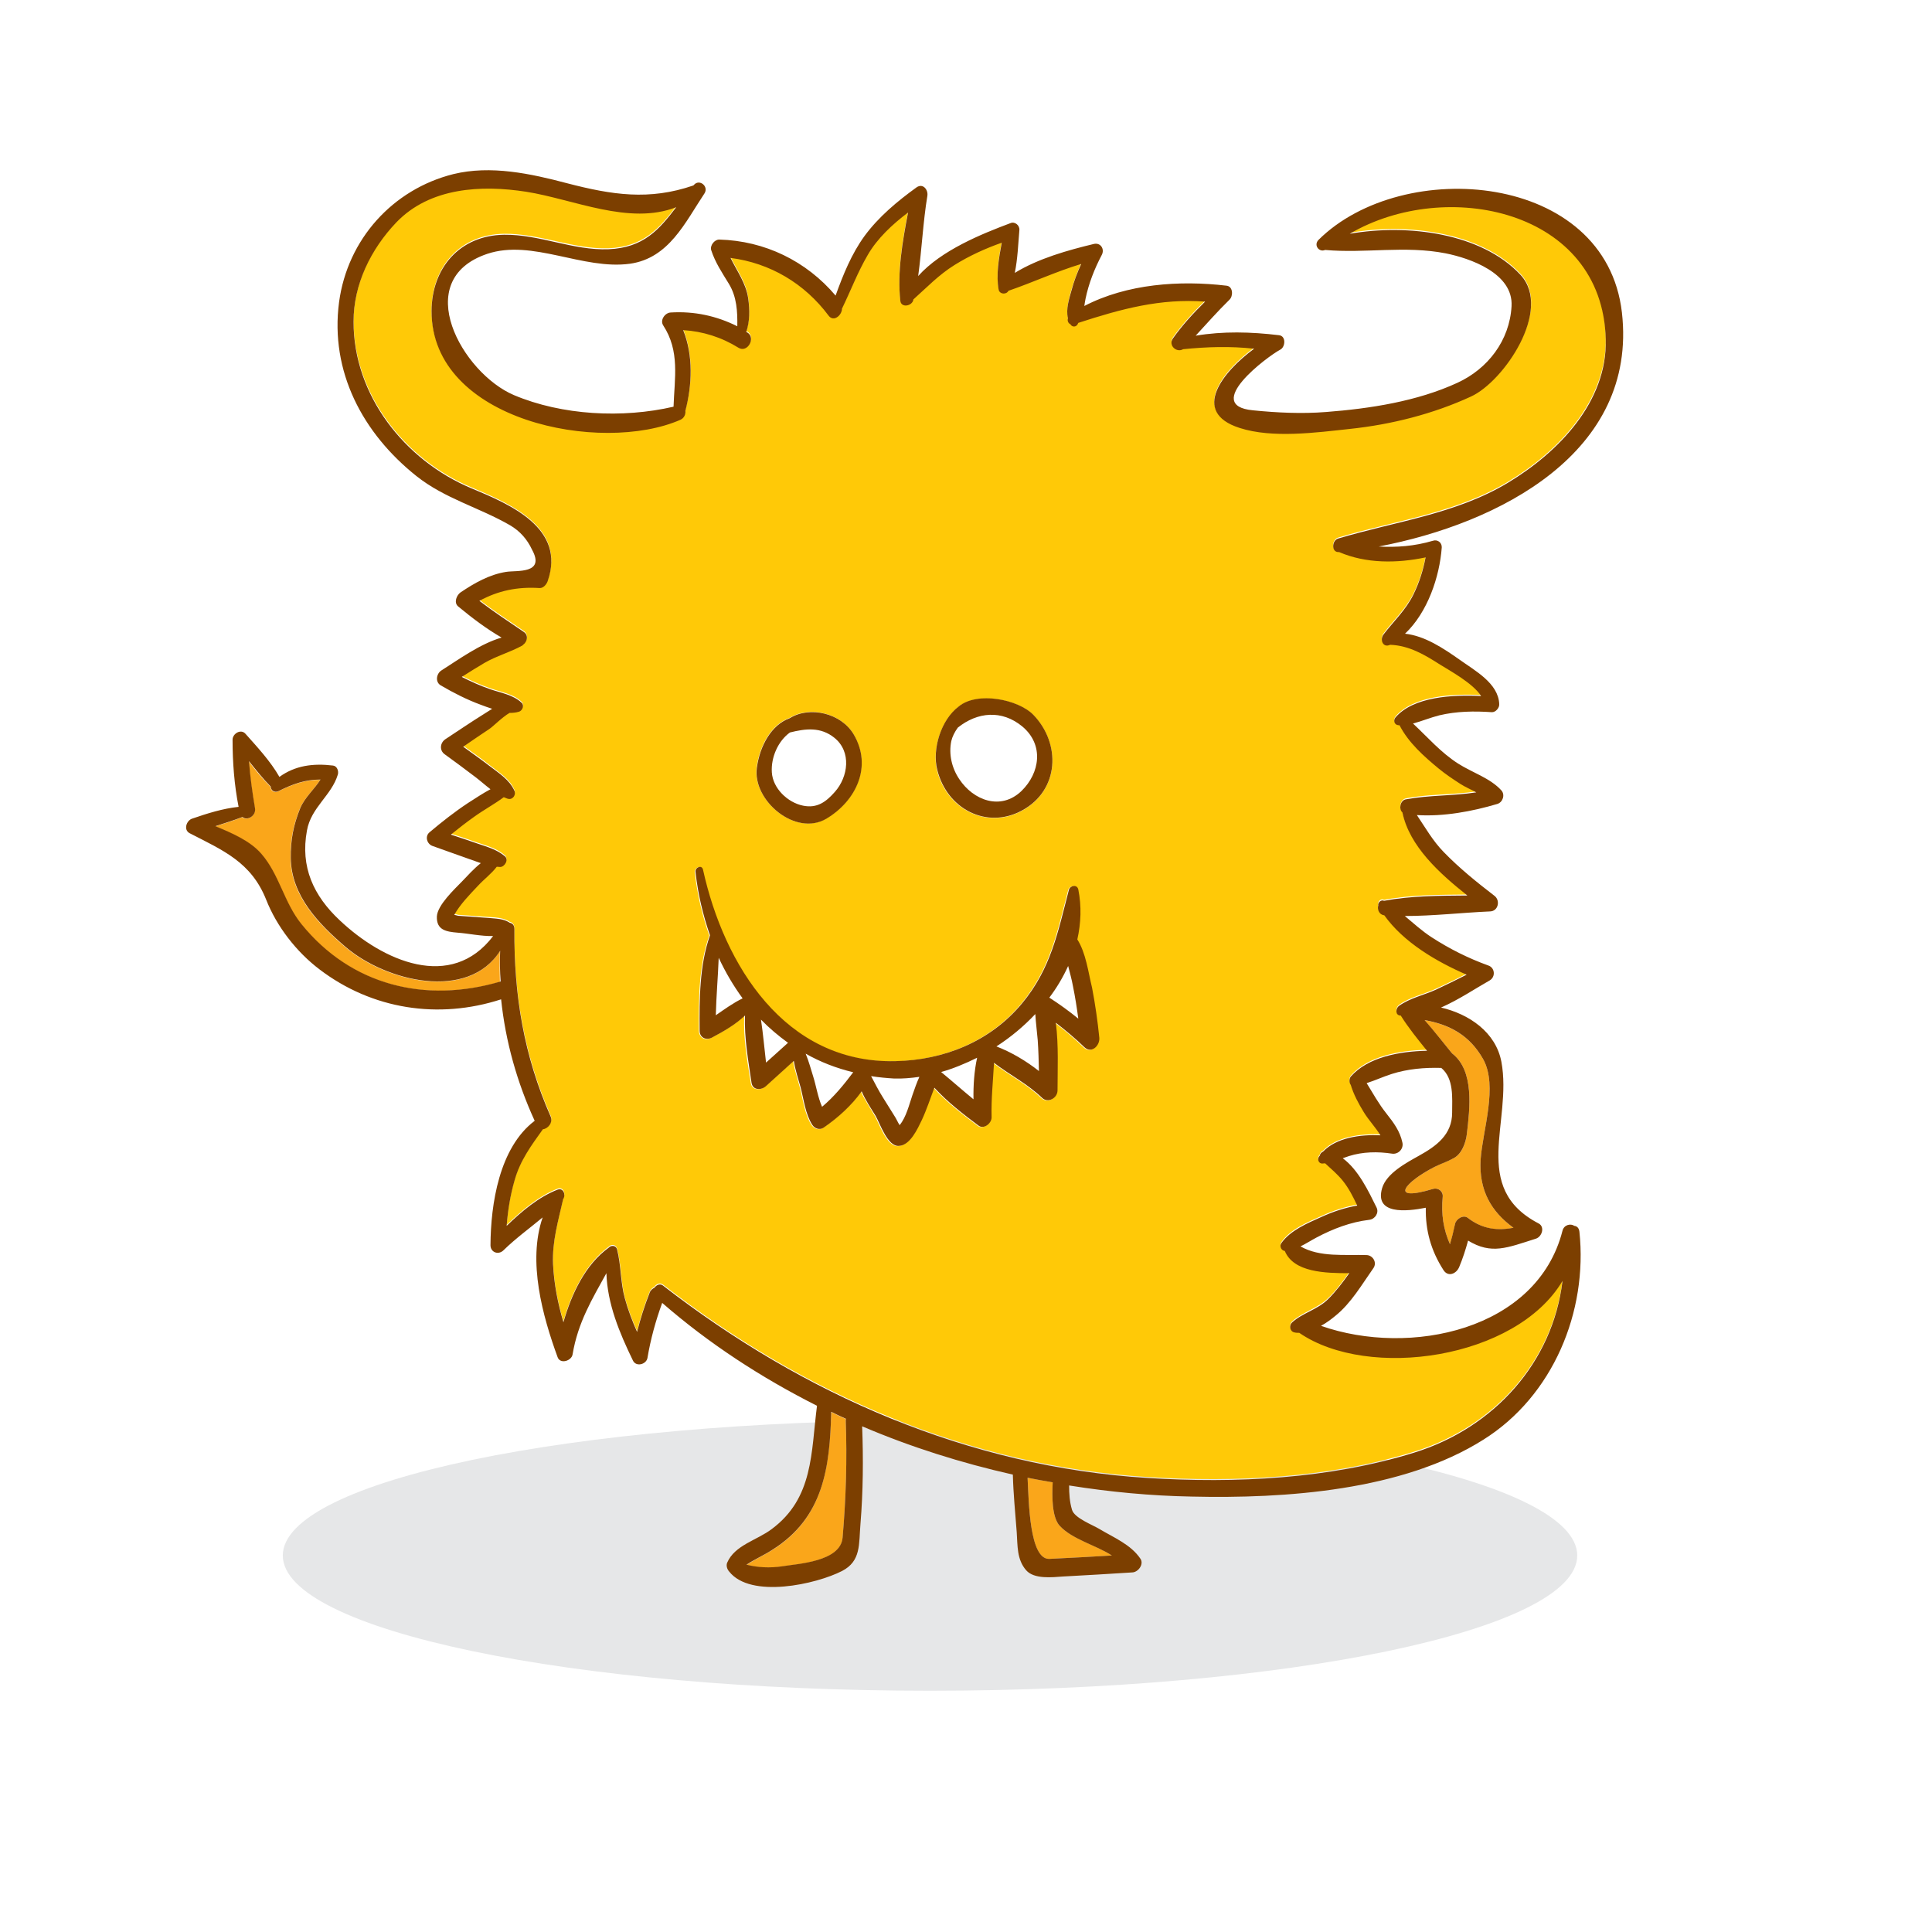
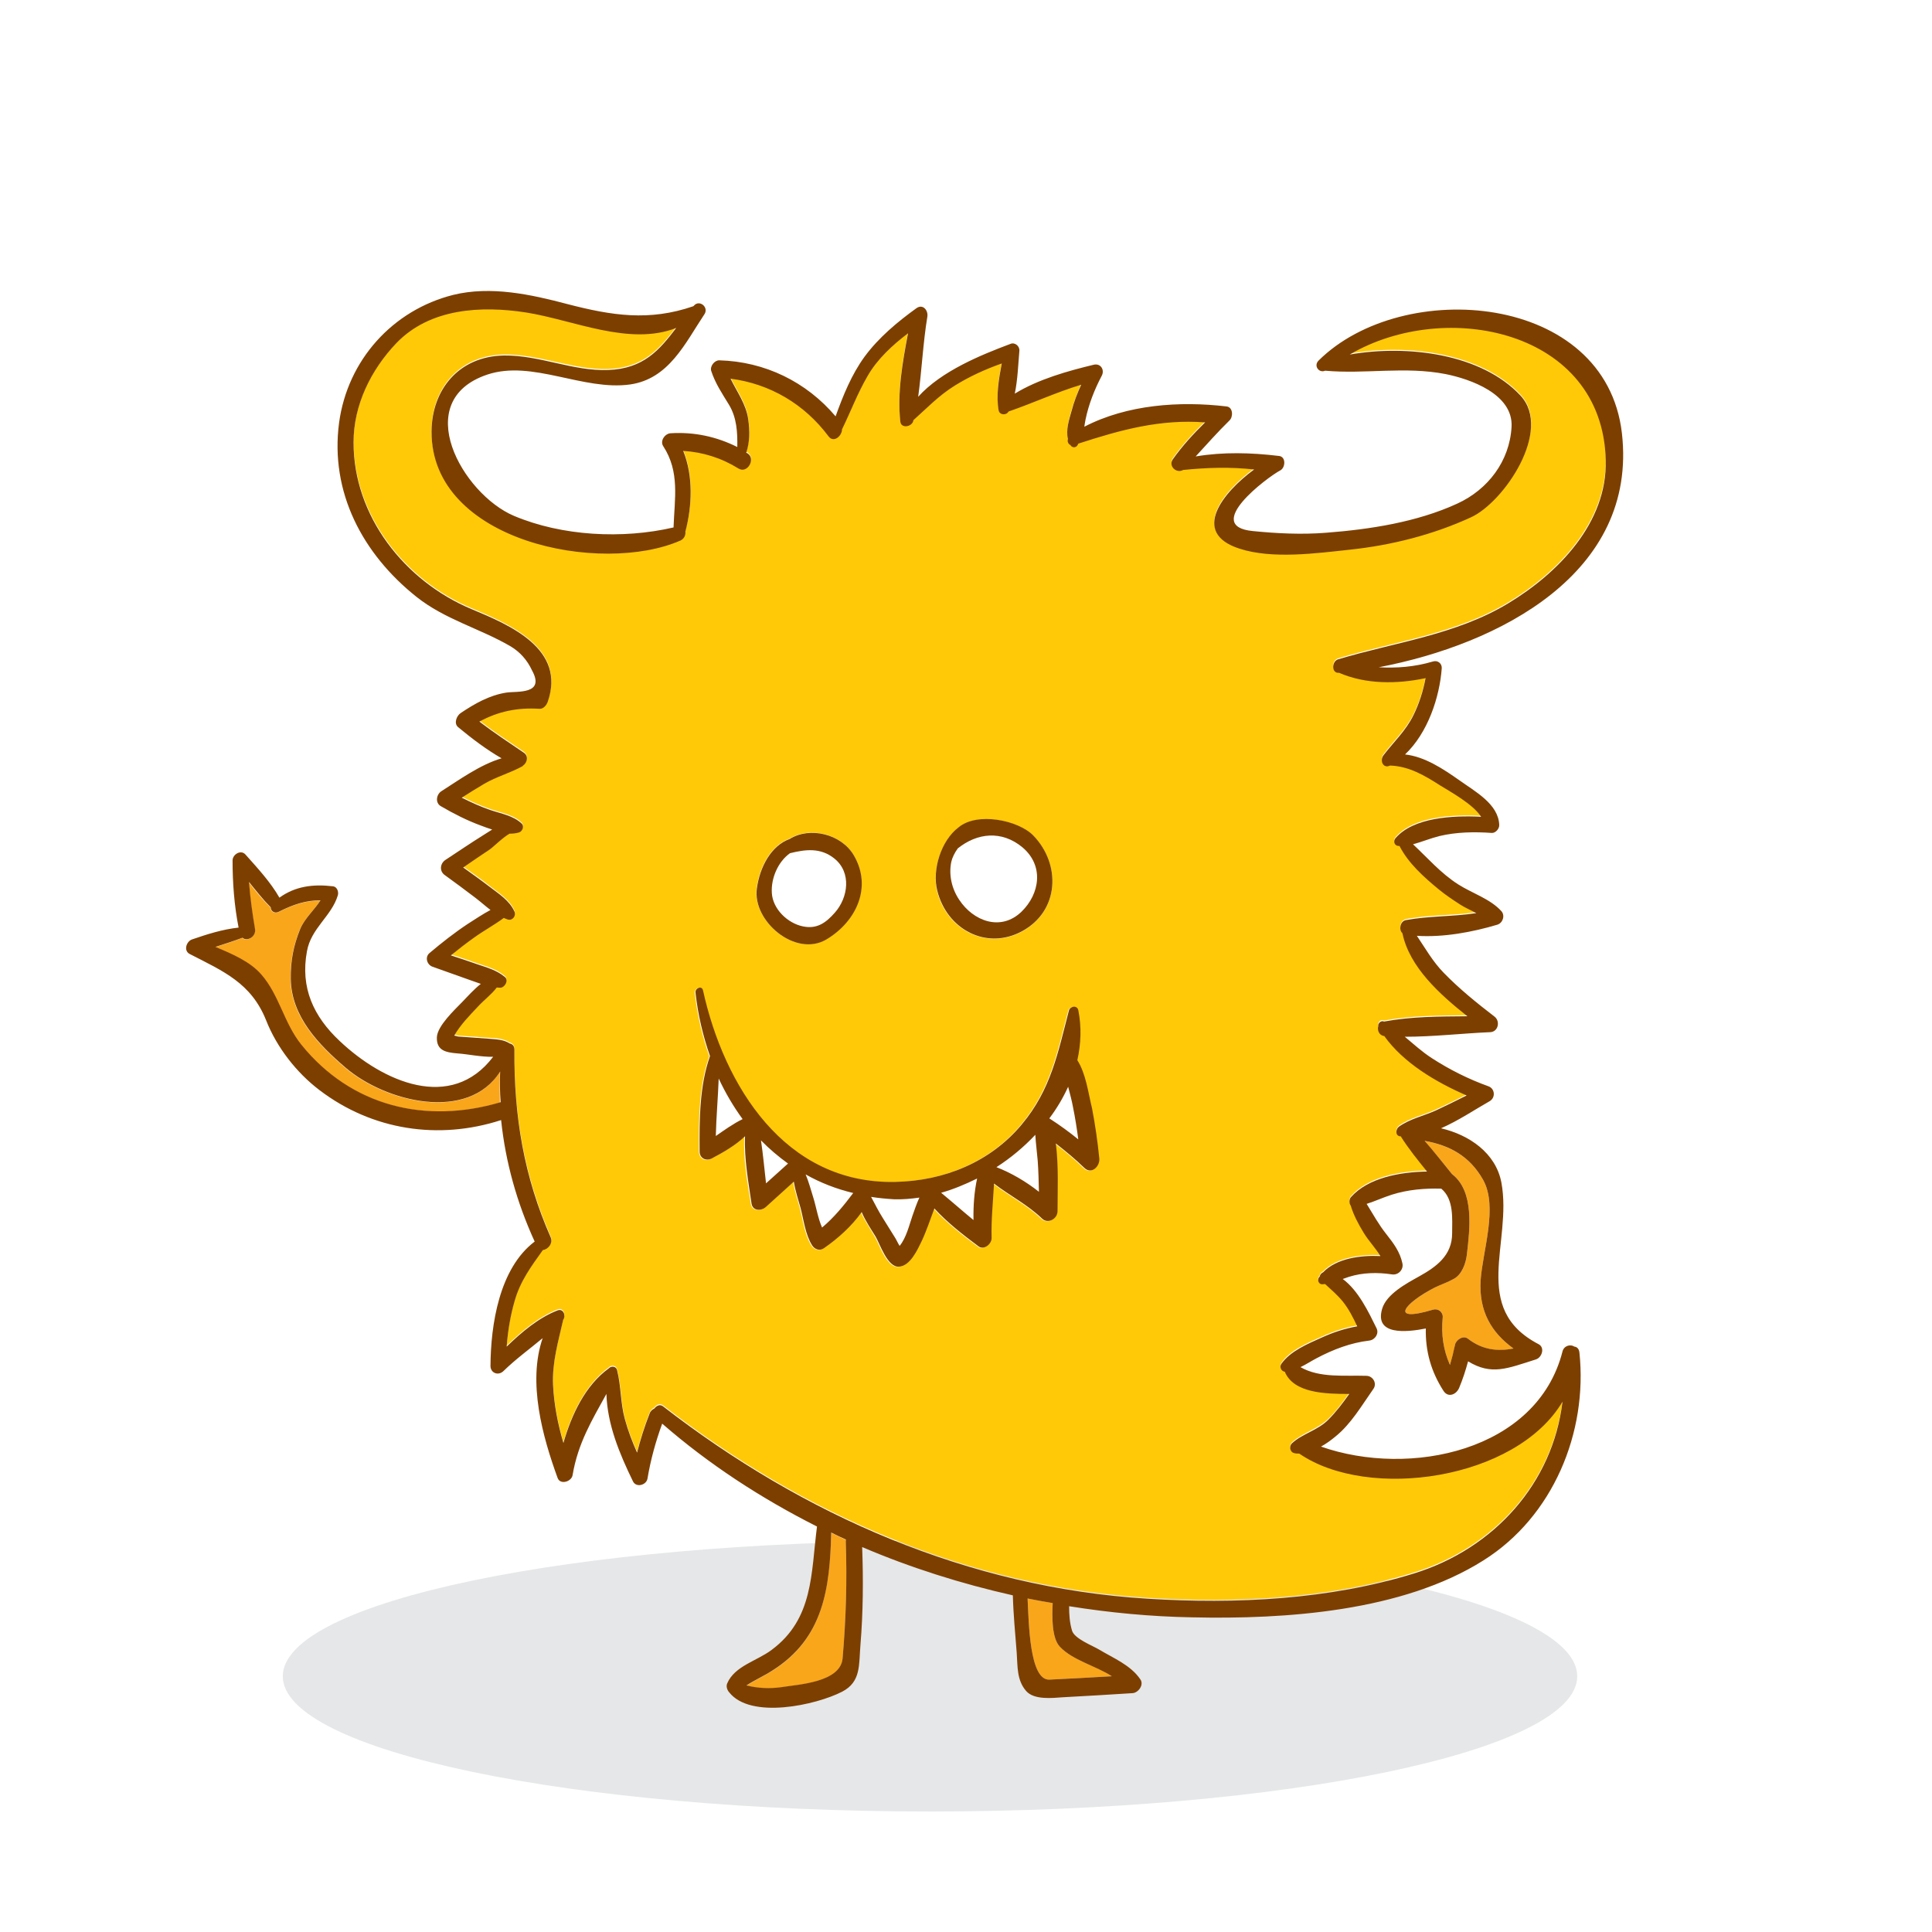
- <svg xmlns="http://www.w3.org/2000/svg" version="1.1" x="0px" y="0px" viewBox="1430 1000 800 800" enable-background="new 0 0 2272 1872" xml:space="preserve">
+ <svg xmlns="http://www.w3.org/2000/svg" version="1.1" x="0px" y="0px" viewBox="1430 950 800 800" enable-background="new 0 0 2272 1872" xml:space="preserve">
  <g id="Background">
    <rect x="-12.7" y="-29.1" fill="#FFFFFF" width="2297.7" height="1919.7" />
  </g>
  <g id="Object">
    <ellipse fill="#E6E7E8" cx="1815.1" cy="1644.1" rx="268" ry="56" />
    <g>
      <path fill="#FFFFFF" d="M1872.3,1400c-2.1,4.6-4.7,9-7.8,13.1c4.2,2.8,8.2,5.6,12.1,8.7c-0.6-4.5-1.3-9-2.2-13.4    C1873.8,1405.6,1873,1402.8,1872.3,1400z" />
      <path fill="#FFFFFF" d="M1833.1,1455.2c0-5.8,0.3-11.6,1.5-17.2c-4.8,2.5-9.8,4.5-14.9,5.9    C1824.2,1447.6,1828.5,1451.5,1833.1,1455.2z" />
      <path fill="#FFC907" d="M1988.9,1096.4c24-4.2,54.5-0.3,70.7,17c13.5,14.4-6.9,44.1-20.5,50.4c-15.6,7.2-33,11.6-50.1,13.4    c-13.9,1.5-32.1,3.9-45.7-0.4c-20.6-6.6-6.7-23.5,6-32.8c-9.8-1.1-19.4-0.8-29.4,0.2c-2.7,1.6-6.2-1.6-4.2-4.5    c3.9-5.5,8.5-10.5,13.3-15.2c-18.5-1.4-34.8,3.1-52.5,8.8c-0.2,0.3-0.4,0.6-0.6,1c-0.8,0.9-2,0.6-2.6-0.3c0,0,0-0.1,0-0.1    c-0.9-0.4-1.3-1.5-1.1-2.6c-0.8-3.6,0.5-8,1.5-11.5c1.1-3.8,2.5-7.3,4-10.9c-10.3,3.1-19.8,7.6-30.1,11.1    c-0.9,1.7-3.8,1.5-4.1-0.5c-1.1-6.2,0.1-12.9,1.3-19.4c-6.8,2.4-13.4,5.4-19.5,9.2c-6.5,4.1-11.5,9.2-17.1,14.3c0,0.1,0,0.2,0,0.2    c-0.6,2.5-5,3.3-5.4,0.3c-1.3-11.8,0.9-24.5,3.2-36.5c-6.4,5-12.8,10.8-16.7,17.6c-4.1,7.1-7,14.8-10.6,22.1    c-0.1,2.9-3.5,5.8-5.6,3c-10-13.4-24.3-21.8-40.6-23.9c2.7,5.5,6.4,10.4,7.3,16.7c0.7,5,0.7,9.4-0.8,14c0.2,0.1,0.3,0.2,0.5,0.2    c3.6,2.3,0,8.6-3.7,6.3c-7.2-4.4-14.8-6.8-22.9-7.3c4.2,10.4,3.8,22.8,0.9,33.4c0.2,1.3-0.4,3-2,3.7    c-32.7,14.5-103.3,0.6-103.1-45.1c0.1-17.6,11.5-31.2,30-31.5c14.7-0.2,28.7,6.5,43.3,6c14.4-0.6,21-8.2,28-17.4    c-19.5,7.6-42.6-3.3-62.1-6.4c-18.6-3-39.9-1.9-53.8,12.7c-10.4,10.9-17.6,25.6-17.7,41c0,30.5,21.1,57.5,48.8,69.1    c16.1,6.8,39.2,16.6,31.6,38.4c-0.5,1.4-1.8,3-3.4,2.9c-9.2-0.5-17.1,1.1-24.9,5.3c5.9,4.5,12.1,8.6,18.3,12.8    c2.2,1.5,1.5,4.2-0.2,5.4c-0.1,0.1-0.1,0.2-0.3,0.3c-5.1,2.8-10.6,4.3-15.7,7.2c-3.2,1.8-6.3,3.8-9.4,5.8    c3.8,1.9,7.7,3.7,11.8,5.1c4.5,1.6,9.6,2.3,13,5.6c1.2,1.1,0.3,3.3-1.1,3.7c-1.3,0.4-2.6,0.5-3.9,0.5c-2.9,1.6-6.9,5.6-8.3,6.6    c-3.6,2.5-7.3,5-10.9,7.4c3.6,2.6,7.3,5.1,10.8,7.9c3.9,3.1,8.4,5.7,10.4,10.3c0.7,1.7-0.6,3.8-2.5,3.4c-0.7-0.1-1.3-0.5-1.9-0.7    c-3.8,2.9-8.1,5.3-12.1,8c-3.4,2.4-6.6,4.9-9.8,7.5c3.7,1.2,7.4,2.4,11,3.7c4.1,1.4,8,2.4,11.3,5.2c1.7,1.4,0,4.5-1.9,4.5    c-0.5,0-1-0.1-1.4-0.1c-2.2,2.9-5.2,5.2-7.7,7.8c-3.4,3.7-7.4,7.7-9.9,12.1c0.4,0.1,1,0.2,1.6,0.4c1.4,0.1,2.8,0.2,4.2,0.3    c2.8,0.2,5.6,0.4,8.4,0.6c3.3,0.2,6.1,0.3,8.8,2c1,0.2,1.9,1,1.9,2.6c-0.2,27.4,4,52.4,15,77.6c1.1,2.5-1.1,5.1-3.2,5.3    c-4.7,6.7-9.3,12.9-11.7,21.1c-1.8,6.3-2.8,12.6-3.3,18.9c6.3-6,13.3-12,21.1-15c2.4-0.9,3.5,2.2,2.3,3.9    c-1.9,9-4.6,17.6-4.2,26.9c0.4,8.4,2,16.3,4.3,24.1c3.4-11.9,9.3-24,18.8-30.9c1-1.1,2.9-0.9,3.4,0.7c1.8,6.6,1.5,13.5,3.2,20.2    c1.3,4.9,3.1,9.5,5.1,14c1.4-5.5,3.1-10.9,5.2-16.2c0.4-1,1.2-1.7,2-2.1c0.8-1.2,2.3-1.8,3.5-0.9c58.2,45.2,126.5,75.1,200.7,79.7    c36.5,2.3,75.3,0.4,110.4-10.5c33.2-10.3,57.4-37.5,61.4-71.1c-19.2,32.4-80.5,41.2-109,21.5c-0.7,0-1.4-0.1-2.1-0.2    c-1.8-0.4-2.2-2.9-0.9-4.1c4.5-4,10.6-5.4,15-9.7c3.3-3.2,6-6.9,8.7-10.7c-10,0-23-0.3-26.7-9.2c-1.5-0.2-2.3-2-1.4-3.3    c3.7-5.3,10.8-8.2,16.6-10.8c4.8-2.2,9.7-3.8,14.8-4.7c-1.7-3.6-3.5-7.2-6-10.3c-2.2-2.7-4.8-4.9-7.3-7.2c-0.4,0-0.8,0.1-1.2,0.1    c-1.4,0-2.2-1.6-1.4-2.8c0.1-0.2,0.3-0.3,0.4-0.5c0.1-0.8,0.7-1.4,1.4-1.7c5.5-5.7,15.3-7,23.7-6.7c-2-3.4-4.9-6.3-6.9-9.6    c-2.2-3.6-4.2-7.2-5.4-11.3c-0.7-0.9-0.7-2.6,0.1-3.5c7.1-8,20.2-10.4,31.5-10.6c-3.9-4.7-7.7-9.5-10.9-14.6c-0.1,0-0.3,0-0.4,0    c-2.1-0.4-1.6-3.1-0.3-4c4.6-3.3,10.1-4.3,15.3-6.7c4.3-2,8.5-4,12.7-6.2c-12.7-5.5-26.2-13.5-34.1-24.6c-2.1-0.2-3-2.4-2.5-4.1    c-0.2-1.3,1.1-2.6,2.4-1.9c11.2-2.1,23-2.1,34.5-2.2c-11.5-9.2-24-20.4-26.9-34.4c-1.6-1.4-0.9-4.9,1.4-5.4    c9.7-1.9,19.5-1.4,29.2-2.9c-2.2-1.2-4.5-2.2-6.6-3.5c-3.1-1.9-6-4-8.9-6.3c-6.2-5.1-12.5-10.8-16.3-18c-0.1,0-0.2,0-0.4,0    c-1.8-0.1-2.3-2.1-1.2-3.3c7.4-8.5,23.5-9.4,35.4-8.8c-3.5-5.4-13-10.5-17-13c-6.4-4.1-12.8-8-20.6-8.2c-0.1,0-0.1,0-0.1,0    c-2.8,1.3-4.4-2.1-2.7-4.3c4.2-5.6,9.3-10.2,12.4-16.6c2.4-4.9,4-10,5-15.3c-11.8,2.5-24.7,2.6-35.8-2.2c-3.3,0.3-3.2-4.7-0.4-5.6    c23.7-7.1,48.7-10.1,70.3-23.1c20.9-12.6,41.1-33.5,40.5-59.8C2093.7,1086.3,2028.6,1073.1,1988.9,1096.4z M1826.9,1292.7    c7.7-6.5,24.8-3,31,3.4c11.5,11.9,10.8,31.1-4.7,39.6c-14.7,8-31.2-0.7-35.2-16.7C1815.9,1310.4,1819.6,1298.2,1826.9,1292.7z     M1743.3,1317.8c1.2-9,6-17.8,13.6-20.5c8.4-5.2,21.4-2,26.5,6.7c7.8,13.2,1.2,27.5-11.3,34.9    C1759.4,1346.6,1741.5,1331.4,1743.3,1317.8z M1878.7,1433.7c-3.7-3.6-7.7-7-11.8-10.1c1.3,9.4,0.8,19.6,0.7,28.1    c0,3.2-4,5.3-6.4,3c-6-5.8-13.4-9.5-19.9-14.5c-0.4,7.5-1.2,14.9-1,22.5c0.1,2.4-3.2,5.2-5.4,3.5c-6.3-4.7-12.9-9.8-18.3-15.7    c-1.7,4.5-3.2,9-5.2,13.4c-1.7,3.5-4.8,10.5-9.5,10.7c-4.7,0.3-7.8-9.3-9.6-12.4c-1.8-3.2-4.2-6.6-5.8-10.2    c-4.2,5.9-9.9,10.9-15.7,15c-1.7,1.2-3.7,0.4-4.8-1.2c-2.8-4.4-3.5-10.5-4.8-15.5c-0.9-3.5-2.2-7.2-2.8-10.9    c-3.9,3.5-7.7,7-11.6,10.5c-1.9,1.7-5.5,1.6-5.9-1.4c-1.4-8.8-3.2-18.6-2.7-27.9c-4,3.8-8.9,6.6-13.8,9.2c-2.4,1.3-4.9-0.1-5-2.9    c-0.1-12.9-0.1-27.2,4.3-39.5c-2.9-8.3-5-17.1-6-26.2c-0.2-1.9,2.6-3.3,3.1-1c8.8,39.5,34,80.3,79.6,79.3    c20-0.4,39.3-8.1,52.4-23.8c12.1-14.5,14.9-29.5,19.5-47.1c0.5-1.9,3.5-2.4,3.9-0.2c1.5,7,1.2,14-0.4,20.7    c3.6,5.7,4.6,13.5,5.8,20c1.3,6.9,2.4,13.8,3,20.7C1885.2,1433,1881.6,1436.6,1878.7,1433.7z" />
      <path fill="#FFFFFF" d="M1858.7,1419.9c-4.8,5.1-10.2,9.6-16.1,13.4c6.2,2.5,12.2,6,17.6,10.2c-0.1-4.3-0.2-8.5-0.5-12.8    C1859.5,1427.1,1859,1423.5,1858.7,1419.9z" />
      <path fill="#FFFFFF" d="M1762.5,1333.5c5.8,1.2,9.6-1.5,13.2-5.7c5.4-6.2,7-16.6-0.2-22.4c-5.7-4.6-12-3.8-18.4-2.2    c-4.9,3.6-7.9,10.3-7.5,16.4C1750,1326.2,1756.1,1332.1,1762.5,1333.5z" />
      <path fill="#FFFFFF" d="M1747.2,1440c3-2.7,6.1-5.5,9.1-8.2c-4-2.9-7.7-6-11.2-9.6C1746.1,1428,1746.5,1434.1,1747.2,1440z" />
      <path fill="#FFFFFF" d="M1726.4,1420.4c3.6-2.5,7.2-5.1,11.1-7.1c-3.8-5.2-7.1-10.8-9.9-16.8    C1727.3,1404.5,1726.6,1412.4,1726.4,1420.4z" />
      <path fill="#FFFFFF" d="M1790.7,1445.6c1.6,3,3.2,6,5,9c1.6,2.6,3.2,5.1,4.8,7.7c0.4,0.7,1.2,2.3,2,3.6c2.7-3.3,4.1-9,5.3-12.4    c0.9-2.5,1.8-5.2,3-7.6c-3.5,0.5-7,0.8-10.4,0.7C1797,1446.4,1793.8,1446,1790.7,1445.6z" />
      <path fill="#FFFFFF" d="M1766.8,1446c1.1,3.6,1.9,8.5,3.6,12.3c5-4.2,8.9-9,12.9-14.3c-7.1-1.8-13.6-4.3-19.7-7.7    C1764.9,1439.4,1765.8,1442.8,1766.8,1446z" />
      <path fill="#FAA61A" d="M1637,1393.8c-13.3,21.1-47.4,12.6-64-1.6c-11.1-9.5-22.5-21.2-22.7-36.8c-0.1-7.4,1.1-13.7,3.9-20.6    c1.8-4.4,5.9-7.9,8.4-11.9c-6.3,0-11.3,1.8-17.4,4.8c-1.7,0.8-3.2-0.4-3.2-1.9c-3.2-3.2-6.2-6.8-9-10.5c0.5,6.5,1.4,13,2.5,19.5    c0.5,3.1-3.3,5.3-5.2,3.6c-3.7,1.4-7.4,2.6-11.2,3.8c6.9,2.9,14.4,6.1,19,11.4c7.5,8.6,9.4,20.2,16.6,29.1    c20.6,25.5,51.4,32.9,82.3,23.9C1636.9,1402.3,1636.8,1398.1,1637,1393.8z" />
      <path fill="#FAA61A" d="M1780.3,1587.6c-2.1-0.9-4.1-1.9-6.1-2.9c-0.7,23-3.1,43.8-24.5,57.2c-3.4,2.1-7.2,3.9-10.6,6.1    c4.9,1.2,9.7,1.4,14.6,0.7c6.6-1.1,24.3-2,25.2-11.9c1.4-16.2,1.9-32.4,1.3-48.6C1780.2,1587.9,1780.2,1587.8,1780.3,1587.6z" />
      <path fill="#FAA61A" d="M1865.9,1613.8c-3.5-0.6-6.9-1.2-10.4-1.9c0.5,10.1,0.8,34,9,33.6c8.6-0.4,17.3-0.9,25.9-1.4    c-6.8-4.5-16.3-6.6-21.6-12.3C1865.5,1628.2,1865.6,1619.5,1865.9,1613.8z" />
      <path fill="#FFFFFF" d="M1852.9,1327.5c7.6-7.4,9.4-19,0.3-26.7c-8.4-7.1-18.5-6.1-26.7,0.5c-1.3,1.8-2.3,3.8-2.7,5.6    c-1.1,5.4,0.2,11.1,3.2,15.7C1832.9,1331.5,1844.3,1335.8,1852.9,1327.5z" />
      <path fill="#FAA61A" d="M2031.2,1436.1c0,0,0,0.1,0.1,0.1c9.3,7.2,7.3,22.9,6.1,33.3c-0.4,3.6-2,8.3-5.5,10.1    c-3.2,1.7-4.7,1.9-7.9,3.6c-12.3,6.3-19.3,14.7-0.6,9.1c2-0.6,4.3,0.9,4,3.2c-0.7,7.3,0.3,13.6,3,19.7c0.8-2.7,1.6-5.5,2.1-8.4    c0.4-2,3.4-4,5.3-2.5c6.3,4.9,12.5,5.4,18.9,4.1c-9.1-6.6-14.4-15.4-13.6-28.3c0.8-12,7.3-30.4,1-41.6    c-5.6-9.9-14.1-14.3-24.3-16.1C2023.8,1426.9,2027.5,1431.6,2031.2,1436.1z" />
      <path fill="#7C3F00" d="M2101.6,1129.4c-6.7-58.2-90.7-64.7-125.6-30.1c-2.2,2.2,0.2,5.3,2.7,4.2c16.7,1.5,33-1.9,49.9,1.4    c10,2,28.1,8.2,27.3,21.9c-0.8,14.2-9.8,25.9-22.4,31.7c-16.7,7.7-36.2,10.7-54.4,12.1c-10.1,0.8-20.3,0.3-30.3-0.7    c-21.1-2,6-22.3,11.3-25.1c2.2-1.1,2.5-5.7-0.5-6c-11.7-1.4-23.1-1.7-34.5,0.2c4.6-5,9.1-10.1,14-14.9c1.6-1.5,1.5-5.5-1.2-5.8    c-19.4-2.3-41.2-0.8-58.9,8.4c0.1-0.9,0.3-1.9,0.5-3c1.3-6.3,3.7-12.4,6.7-18.1c1.3-2.4-0.4-5.2-3.2-4.6c-10.8,2.6-23,6-32.8,12    c1.2-5.8,1.4-11.9,1.9-17.7c0.2-2-1.9-3.7-3.7-2.9c-12,4.5-28.6,11.2-38.2,21.9c1.5-11,2-22.3,3.8-33.2c0.4-2.5-1.8-5.4-4.5-3.5    c-7.9,5.7-15.7,12.2-21.5,20.1c-5.4,7.4-8.9,16.1-12,24.7c-12.1-14.3-29.3-22.7-48.2-23.2c-2,0-3.9,2.5-3.3,4.4    c1.7,5.2,4.5,9.3,7.3,13.9c3.3,5.4,3.6,11.5,3.5,17.6c-8.6-4.3-17.8-6.3-27.6-5.7c-2.3,0.1-4.5,3.1-3.1,5.3    c7,10.7,4.7,21.8,4.3,33.7c-21.1,4.9-46.2,3.6-66.1-4.8c-21.4-9.1-43.2-47.7-11-58.5c18.6-6.2,39.6,6.8,59.1,4.1    c16.1-2.3,22.8-17.1,30.8-29.1c1.9-2.9-2.1-6.2-4.4-3.5c-0.1,0.1-0.1,0.1-0.2,0.2c-18.3,6.3-33.7,3.9-52.2-0.9    c-15.1-4-31.7-7.6-47.2-3.8c-25.1,6.3-43.8,27-47.3,53c-3.8,28.8,9.8,54.3,32,72c11.8,9.4,26,13,38.8,20.4    c4.1,2.4,7.1,5.8,9.1,10.1c5.6,10.2-6.4,8.5-10.7,9.2c-7,1.1-13.1,4.6-18.9,8.5c-1.6,1.1-2.9,4.2-1,5.8c5.8,4.8,11.6,9.2,18,12.9    c-8.9,2.6-17.8,9.1-24.9,13.6c-2.1,1.3-2.7,4.8-0.3,6.2c5.3,3.1,10.8,5.9,16.5,8c1.6,0.6,3.2,1.2,4.8,1.7    c-1.3,0.8-2.5,1.6-3.8,2.4c-5.3,3.3-10.4,6.8-15.6,10.2c-2.2,1.5-2.5,4.6-0.3,6.2c4.3,3.1,8.6,6.3,12.8,9.5c2.1,1.6,4.1,3.4,6.2,5    c-3.2,1.7-6.3,3.8-9.3,5.7c-5.6,3.7-10.8,7.8-15.9,12.1c-2.1,1.7-1.1,4.9,1.2,5.7c4.9,1.7,9.7,3.5,14.6,5.2    c1.8,0.6,3.6,1.3,5.4,1.9c-2.9,2.3-5.5,5.2-7.8,7.6c-3,3.1-10.2,9.8-10.4,14.5c-0.2,5.6,3.8,6.3,8.6,6.7c4.3,0.3,9.7,1.5,14.7,1.4    c-17.4,22.9-45.6,10.4-63.5-6.5c-10.9-10.2-16.4-22.1-13.6-37.2c1.7-9.6,10.2-14.5,12.8-23.2c0.4-1.4-0.3-3.5-2-3.7    c-8.3-1-15.7,0-22.2,4.7c-3.7-6.5-9.2-12.4-14.1-17.9c-1.9-2.1-5.3,0-5.3,2.5c0,9.3,0.7,18.7,2.5,27.8c-6.6,0.7-12.9,2.7-19.3,4.9    c-2.3,0.8-3.6,4.6-1,6c14,7.2,25.5,12,31.7,27.5c4.4,11.2,12.6,21.7,22.1,28.9c21.8,16.6,49.3,20.8,75.2,12.4    c1.8,17.4,6.6,34.4,13.9,50.3c-14.7,11.1-18.2,34.5-18.3,51.5c0,3,3.3,4.2,5.4,2.1c5-4.9,10.8-9.1,16.2-13.6    c-6.3,18.3,0,40.9,6.2,57.9c1.1,3,5.8,1.5,6.2-1.2c2.2-13.2,8.1-22.9,14-33.6c0.4,12.7,5.4,24.7,11,36.2c1.3,2.7,5.5,1.6,6-1.1    c1.3-7.8,3.4-15.4,6.1-22.8c19.4,16.9,41.1,31,64.1,42.6c-2.5,19.4-1.4,38.2-18.8,51.1c-6.1,4.6-15.3,6.6-18.4,13.9    c-0.5,1.2,0,2.7,0.8,3.6c8.9,11.4,36.1,5.3,46.8-0.2c7.9-4.1,6.9-11.1,7.6-19.5c1.1-13.4,1.2-26.9,0.7-40.4    c20.1,8.6,41.1,15.2,62.4,20c0.2,7.9,1,15.9,1.6,23.8c0.4,5.7,0,11.3,3.9,15.8c3.3,3.8,10.9,2.9,15.2,2.6    c9.6-0.5,19.2-1.1,28.8-1.7c2.4-0.1,4.9-3.4,3.3-5.7c-4-5.9-11-8.7-17-12.3c-2.8-1.7-10.3-4.5-11.3-7.9c-1-3.3-1.2-6.7-1.2-10.1    c16.9,2.7,33.9,4.3,50.8,4.6c38.7,0.9,87.3-2.4,120.8-23.6c28.8-18.1,43.2-53,39.7-86.1c-0.2-1.6-1.1-2.3-2.1-2.4    c-1.6-1.1-4.3-0.4-4.9,2c-10.5,41.3-63.3,52.3-100,39.4c2.2-1.2,4.2-2.7,5.9-4.1c6.6-5.3,11-13,15.8-19.8c1.6-2.3-0.2-5.3-2.8-5.4    c-9.1-0.3-19.4,1-27.4-3.6c2.3-1.1,4.4-2.5,6.7-3.7c6.8-3.6,14.1-6.4,21.8-7.3c2.4-0.3,4.1-2.9,3-5.1c-3.3-6.7-7.5-15.6-14-20.4    c0.9-0.3,1.7-0.6,2.6-0.9c5.7-1.8,11.9-1.9,17.8-1c2.6,0.4,4.9-2,4.3-4.6c-1-4.7-3.6-8.2-6.6-12c-3.2-4-5.6-8.4-8.2-12.6    c3.5-1.1,6.9-2.7,10.4-3.8c6.6-2.1,13.6-2.7,20.5-2.5c5.3,4.4,4.5,12.5,4.5,18.5c0,9.2-6.6,13.9-13.8,17.9    c-5,2.8-13.4,7.2-15.2,13.4c-3.2,11,10,9.7,18.1,8.1c-0.2,9.3,2.1,17.7,7.3,25.8c1.9,3,5.3,1.6,6.5-1.2c1.5-3.6,2.7-7.3,3.7-11    c9.7,5.9,16.1,3,28.1-0.8c2.5-0.8,3.8-4.9,1.1-6.3c-28.4-14.8-10.8-42.1-15.4-66.9c-2.3-12.3-13.4-19.8-25-22.5    c7.3-3.2,14.4-8,20.1-11.2c2.6-1.5,2.2-5.3-0.5-6.2c-8.3-3-16.1-6.9-23.5-11.7c-4-2.6-7.5-5.8-11.1-8.8c11.7,0,23.7-1.4,35.3-1.9    c3.4-0.1,4.3-4.5,1.9-6.4c-7.4-5.7-14.6-11.5-21.1-18.2c-4.5-4.6-7.6-10.1-11.1-15.3c11,0.7,22.9-1.5,33.3-4.6    c2.3-0.7,3.3-3.8,1.7-5.6c-4.6-5.1-12.1-7.4-17.9-11.1c-7.2-4.6-12.6-10.9-18.7-16.6c3.7-1,7.3-2.5,10.9-3.4    c7.1-1.7,14.5-1.8,21.7-1.3c1.6,0.1,3.2-1.8,3.1-3.3c-0.3-8.7-10.1-13.9-16.5-18.5c-6.7-4.7-14.3-9.8-22.5-10.7    c9.4-8.9,14.3-23.6,15.2-35.7c0.1-2-1.7-3.4-3.6-2.8c-7.8,2.3-15.1,2.8-22.5,2.4C2050.7,1216.8,2108.2,1187.4,2101.6,1129.4z     M1554.8,1382.6c-7.2-8.9-9.1-20.5-16.6-29.1c-4.6-5.3-12-8.5-19-11.4c3.7-1.2,7.5-2.4,11.2-3.8c1.9,1.7,5.7-0.4,5.2-3.6    c-1.1-6.5-2-13-2.5-19.5c2.9,3.6,5.8,7.3,9,10.5c0,1.5,1.5,2.7,3.2,1.9c6-3,11.1-4.8,17.4-4.8c-2.5,4-6.6,7.5-8.4,11.9    c-2.8,6.9-4,13.2-3.9,20.6c0.2,15.6,11.6,27.3,22.7,36.8c16.6,14.2,50.6,22.7,64,1.6c-0.2,4.2-0.1,8.5,0.2,12.7    C1606.2,1415.6,1575.4,1408.1,1554.8,1382.6z M1778.9,1636.7c-0.9,10-18.6,10.8-25.2,11.9c-4.9,0.7-9.8,0.5-14.6-0.7    c3.3-2.2,7.2-3.9,10.6-6.1c21.4-13.4,23.9-34.2,24.5-57.2c2,1,4,2,6.1,2.9c0,0.2-0.1,0.3-0.1,0.5    C1780.8,1604.4,1780.3,1620.5,1778.9,1636.7z M1890.4,1644.1c-8.6,0.5-17.3,1-25.9,1.4c-8.2,0.3-8.5-23.5-9-33.6    c3.4,0.7,6.9,1.3,10.4,1.9c-0.3,5.6-0.4,14.4,2.9,18C1874.1,1637.5,1883.6,1639.7,1890.4,1644.1z M2044.1,1438.5    c6.3,11.2-0.2,29.6-1,41.6c-0.8,12.9,4.5,21.7,13.6,28.3c-6.5,1.2-12.7,0.7-18.9-4.1c-1.9-1.5-4.9,0.5-5.3,2.5    c-0.6,2.9-1.3,5.7-2.1,8.4c-2.7-6.1-3.7-12.4-3-19.7c0.2-2.3-2-3.8-4-3.2c-18.7,5.6-11.7-2.8,0.6-9.1c3.2-1.6,4.8-1.9,7.9-3.6    c3.5-1.8,5.1-6.6,5.5-10.1c1.2-10.4,3.2-26.1-6.1-33.3c0,0,0-0.1-0.1-0.1c-3.7-4.5-7.4-9.3-11.3-13.7    C2030.1,1424.2,2038.5,1428.6,2044.1,1438.5z M2054.4,1199.9c-21.6,13-46.6,16-70.3,23.1c-2.7,0.8-2.9,5.9,0.4,5.6    c11.1,4.8,24,4.7,35.8,2.2c-1,5.3-2.6,10.4-5,15.3c-3.1,6.4-8.2,11.1-12.4,16.6c-1.7,2.2-0.2,5.7,2.7,4.3c0.1,0,0.1,0,0.1,0    c7.8,0.3,14.2,4.1,20.6,8.2c4,2.5,13.6,7.7,17,13c-11.9-0.6-28,0.3-35.4,8.8c-1.1,1.2-0.6,3.2,1.2,3.3c0.1,0,0.2,0,0.4,0    c3.7,7.2,10.1,12.9,16.3,18c2.8,2.3,5.8,4.3,8.9,6.3c2,1.3,4.4,2.3,6.6,3.5c-9.7,1.5-19.5,1.1-29.2,2.9c-2.3,0.4-3,4-1.4,5.4    c2.9,14,15.4,25.3,26.9,34.4c-11.6,0.1-23.3,0.1-34.5,2.2c-1.2-0.6-2.6,0.7-2.4,1.9c-0.5,1.7,0.4,3.9,2.5,4.1    c7.9,11.1,21.4,19.1,34.1,24.6c-4.2,2.1-8.4,4.2-12.7,6.2c-5.1,2.3-10.6,3.4-15.3,6.7c-1.3,0.9-1.7,3.6,0.3,4c0.1,0,0.3,0,0.4,0    c3.2,5.1,7.1,9.9,10.9,14.6c-11.3,0.2-24.4,2.6-31.5,10.6c-0.8,0.9-0.8,2.6-0.1,3.5c1.2,4,3.2,7.7,5.4,11.3c2,3.3,4.9,6.3,6.9,9.6    c-8.4-0.4-18.2,1-23.7,6.7c-0.7,0.3-1.3,1-1.4,1.7c-0.1,0.2-0.3,0.3-0.4,0.5c-0.7,1.2,0,2.8,1.4,2.8c0.4,0,0.8-0.1,1.2-0.1    c2.5,2.3,5.1,4.5,7.3,7.2c2.5,3.1,4.3,6.7,6,10.3c-5.1,0.9-10,2.5-14.8,4.7c-5.8,2.6-12.8,5.5-16.6,10.8c-0.9,1.3-0.1,3.1,1.4,3.3    c3.7,8.9,16.8,9.2,26.7,9.2c-2.7,3.8-5.4,7.4-8.7,10.7c-4.4,4.4-10.6,5.7-15,9.7c-1.3,1.2-0.9,3.7,0.9,4.1    c0.7,0.2,1.4,0.2,2.1,0.2c28.6,19.7,89.8,10.9,109-21.5c-4,33.6-28.2,60.8-61.4,71.1c-35.1,10.9-73.9,12.8-110.4,10.5    c-74.2-4.6-142.5-34.6-200.7-79.7c-1.2-0.9-2.6-0.3-3.5,0.9c-0.8,0.4-1.6,1-2,2.1c-2.1,5.3-3.8,10.7-5.2,16.2    c-2-4.5-3.8-9.2-5.1-14c-1.8-6.6-1.5-13.6-3.2-20.2c-0.4-1.6-2.4-1.8-3.4-0.7c-9.6,6.9-15.4,19-18.8,30.9    c-2.3-7.8-3.9-15.8-4.3-24.1c-0.4-9.4,2.2-18,4.2-26.9c1.2-1.7,0.1-4.8-2.3-3.9c-7.8,3-14.8,8.9-21.1,15    c0.5-6.4,1.5-12.7,3.3-18.9c2.3-8.2,6.9-14.4,11.7-21.1c2.1-0.2,4.3-2.8,3.2-5.3c-11.1-25.2-15.2-50.2-15-77.6    c0-1.6-0.8-2.4-1.9-2.6c-2.6-1.7-5.5-1.7-8.8-2c-2.8-0.2-5.6-0.4-8.4-0.6c-1.4-0.1-2.8-0.2-4.2-0.3c-0.7-0.2-1.2-0.3-1.6-0.4    c2.5-4.4,6.4-8.4,9.9-12.1c2.5-2.7,5.5-4.9,7.7-7.8c0.5,0,0.9,0.1,1.4,0.1c1.9,0,3.7-3.1,1.9-4.5c-3.4-2.8-7.2-3.8-11.3-5.2    c-3.7-1.3-7.3-2.5-11-3.7c3.2-2.6,6.4-5.1,9.8-7.5c3.9-2.8,8.2-5.1,12.1-8c0.6,0.2,1.3,0.6,1.9,0.7c1.9,0.4,3.3-1.8,2.5-3.4    c-2.1-4.6-6.5-7.3-10.4-10.3c-3.5-2.7-7.2-5.3-10.8-7.9c3.6-2.5,7.3-5,10.9-7.4c1.4-0.9,5.3-4.9,8.3-6.6c1.3,0,2.6-0.1,3.9-0.5    c1.4-0.4,2.3-2.6,1.1-3.7c-3.5-3.3-8.6-4.1-13-5.6c-4.1-1.4-8-3.2-11.8-5.1c3.1-2,6.2-3.9,9.4-5.8c5-2.9,10.6-4.4,15.7-7.2    c0.1-0.1,0.2-0.2,0.3-0.3c1.7-1.2,2.4-4,0.2-5.4c-6.2-4.2-12.4-8.3-18.3-12.8c7.7-4.2,15.7-5.9,24.9-5.3c1.6,0.1,2.9-1.5,3.4-2.9    c7.6-21.9-15.5-31.7-31.6-38.4c-27.7-11.6-48.9-38.6-48.8-69.1c0-15.4,7.2-30,17.7-41c13.9-14.5,35.2-15.6,53.8-12.7    c19.6,3.1,42.7,14,62.1,6.4c-7,9.2-13.5,16.8-28,17.4c-14.6,0.6-28.6-6.2-43.3-6c-18.5,0.3-29.9,13.9-30,31.5    c-0.2,45.7,70.4,59.5,103.1,45.1c1.5-0.7,2.2-2.3,2-3.7c2.8-10.6,3.3-23-0.9-33.4c8.1,0.5,15.8,2.9,22.9,7.3    c3.7,2.3,7.3-4.1,3.7-6.3c-0.2-0.1-0.3-0.2-0.5-0.2c1.5-4.6,1.5-9,0.8-14c-0.9-6.2-4.6-11.2-7.3-16.7    c16.3,2.1,30.6,10.5,40.6,23.9c2.1,2.8,5.5-0.1,5.6-3c3.6-7.4,6.5-15.1,10.6-22.1c3.9-6.8,10.2-12.7,16.7-17.6    c-2.3,12-4.5,24.7-3.2,36.5c0.3,3.1,4.8,2.3,5.4-0.3c0-0.1,0-0.2,0-0.2c5.6-5,10.5-10.2,17.1-14.3c6.1-3.8,12.7-6.8,19.5-9.2    c-1.2,6.4-2.4,13.2-1.3,19.4c0.4,2,3.2,2.2,4.1,0.5c10.2-3.5,19.8-8,30.1-11.1c-1.6,3.5-3,7.1-4,10.9c-1,3.5-2.4,7.8-1.5,11.5    c-0.3,1.1,0.1,2.2,1.1,2.6c0,0,0,0.1,0,0.1c0.6,0.9,1.8,1.1,2.6,0.3c0.3-0.3,0.4-0.6,0.6-1c17.8-5.8,34-10.2,52.5-8.8    c-4.8,4.7-9.4,9.7-13.3,15.2c-2.1,2.9,1.5,6.1,4.2,4.5c10-1,19.6-1.3,29.4-0.2c-12.7,9.3-26.6,26.2-6,32.8    c13.6,4.4,31.8,1.9,45.7,0.4c17.1-1.8,34.5-6.2,50.1-13.4c13.6-6.2,33.9-36,20.5-50.4c-16.1-17.3-46.7-21.2-70.7-17    c39.7-23.3,104.7-10.1,106,43.7C2095.6,1166.4,2075.3,1187.3,2054.4,1199.9z" />
      <path fill="#7C3F00" d="M1876.1,1389c1.5-6.7,1.8-13.7,0.4-20.7c-0.5-2.2-3.4-1.7-3.9,0.2c-4.6,17.6-7.4,32.6-19.5,47.1    c-13.1,15.7-32.3,23.4-52.4,23.8c-45.7,1-70.9-39.8-79.6-79.3c-0.5-2.2-3.4-0.9-3.1,1c1,9.1,3.1,17.9,6,26.2    c-4.4,12.3-4.4,26.6-4.3,39.5c0,2.8,2.6,4.1,5,2.9c4.9-2.6,9.8-5.4,13.8-9.2c-0.4,9.2,1.4,19,2.7,27.9c0.5,3.1,4,3.1,5.9,1.4    c3.9-3.5,7.7-7,11.6-10.5c0.6,3.7,1.8,7.4,2.8,10.9c1.3,5,2,11.1,4.8,15.5c1,1.6,3.1,2.4,4.8,1.2c5.8-4,11.5-9.1,15.7-15    c1.5,3.6,3.9,7.1,5.8,10.2c1.8,3.1,4.9,12.7,9.6,12.4c4.7-0.2,7.8-7.2,9.5-10.7c2-4.3,3.5-8.9,5.2-13.4c5.4,5.9,12,11,18.3,15.7    c2.3,1.7,5.5-1.1,5.4-3.5c-0.2-7.6,0.6-15,1-22.5c6.5,5,13.9,8.7,19.9,14.5c2.4,2.3,6.3,0.2,6.4-3c0-8.5,0.5-18.7-0.7-28.1    c4.1,3.2,8.1,6.5,11.8,10.1c3,2.9,6.5-0.7,6.2-3.9c-0.7-7-1.7-13.9-3-20.7C1880.6,1402.5,1879.7,1394.7,1876.1,1389z     M1726.4,1420.4c0.2-8,0.9-15.9,1.2-23.8c2.8,6,6.1,11.6,9.9,16.8C1733.6,1415.3,1730,1417.9,1726.4,1420.4z M1747.2,1440    c-0.7-5.9-1.2-11.9-2.1-17.8c3.4,3.5,7.2,6.7,11.2,9.6C1753.3,1434.5,1750.3,1437.2,1747.2,1440z M1770.4,1458.3    c-1.7-3.8-2.5-8.8-3.6-12.3c-1-3.2-1.9-6.6-3.2-9.7c6,3.4,12.6,6,19.7,7.7C1779.3,1449.3,1775.4,1454.1,1770.4,1458.3z     M1807.8,1453.5c-1.2,3.4-2.5,9.1-5.3,12.4c-0.8-1.3-1.5-2.9-2-3.6c-1.6-2.6-3.2-5.1-4.8-7.7c-1.9-3-3.4-6-5-9    c3.1,0.5,6.3,0.8,9.6,1c3.4,0.1,6.9-0.2,10.4-0.7C1809.6,1448.3,1808.7,1450.9,1807.8,1453.5z M1833.1,1455.2    c-4.5-3.7-8.9-7.6-13.4-11.3c5-1.4,10-3.5,14.9-5.9C1833.4,1443.5,1833,1449.4,1833.1,1455.2z M1842.6,1433.3    c5.9-3.8,11.3-8.3,16.1-13.4c0.2,3.6,0.7,7.2,1,10.8c0.3,4.3,0.4,8.5,0.5,12.8C1854.9,1439.3,1848.8,1435.7,1842.6,1433.3z     M1864.5,1413.1c3.1-4.1,5.7-8.5,7.8-13.1c0.7,2.8,1.5,5.6,2,8.4c0.9,4.4,1.6,8.9,2.2,13.4    C1872.7,1418.7,1868.7,1415.8,1864.5,1413.1z" />
      <path fill="#7C3F00" d="M1772.2,1339c12.4-7.4,19.1-21.7,11.3-34.9c-5.2-8.8-18.2-11.9-26.5-6.7c-7.6,2.7-12.4,11.5-13.6,20.5    C1741.5,1331.4,1759.4,1346.6,1772.2,1339z M1757.1,1303.3c6.4-1.6,12.7-2.4,18.4,2.2c7.2,5.8,5.7,16.2,0.2,22.4    c-3.7,4.2-7.4,6.9-13.2,5.7c-6.4-1.3-12.5-7.2-12.9-13.8C1749.2,1313.6,1752.2,1306.8,1757.1,1303.3z" />
      <path fill="#7C3F00" d="M1853.2,1335.6c15.5-8.4,16.2-27.7,4.7-39.6c-6.2-6.4-23.3-9.9-31-3.4c-7.3,5.5-11,17.7-8.8,26.2    C1822.1,1334.9,1838.5,1343.6,1853.2,1335.6z M1823.9,1306.9c0.4-1.8,1.4-3.8,2.7-5.6c8.1-6.5,18.2-7.5,26.7-0.5    c9.1,7.6,7.3,19.3-0.3,26.7c-8.6,8.3-20,3.9-25.8-4.9C1824.1,1318,1822.8,1312.3,1823.9,1306.9z" />
    </g>
  </g>
</svg>
